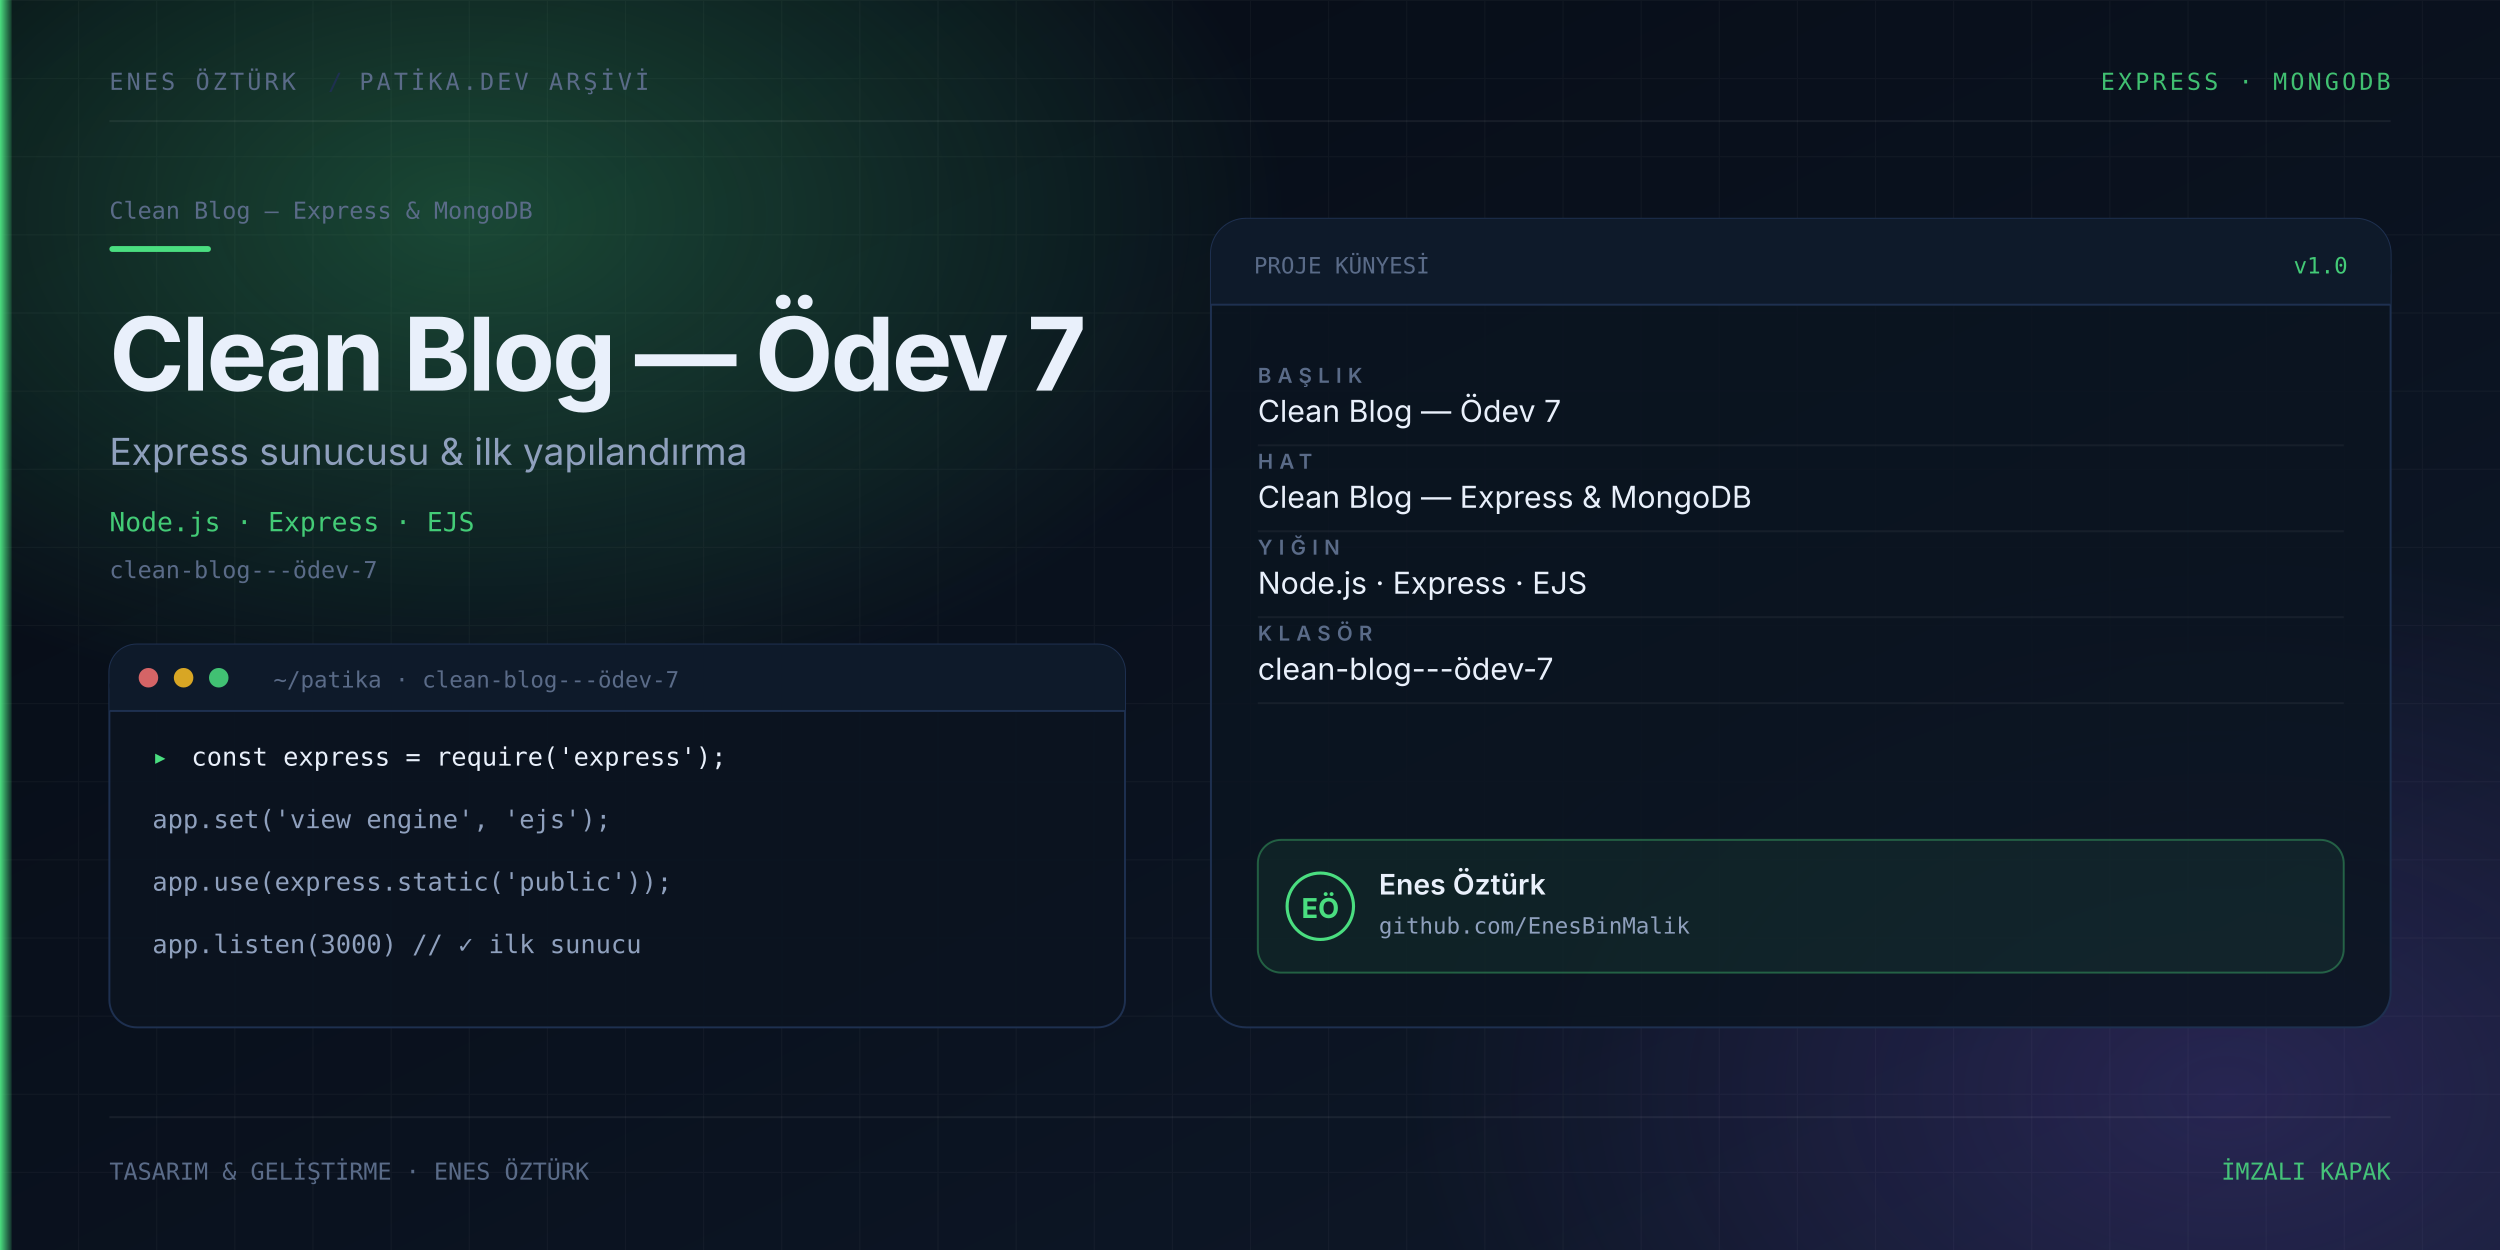
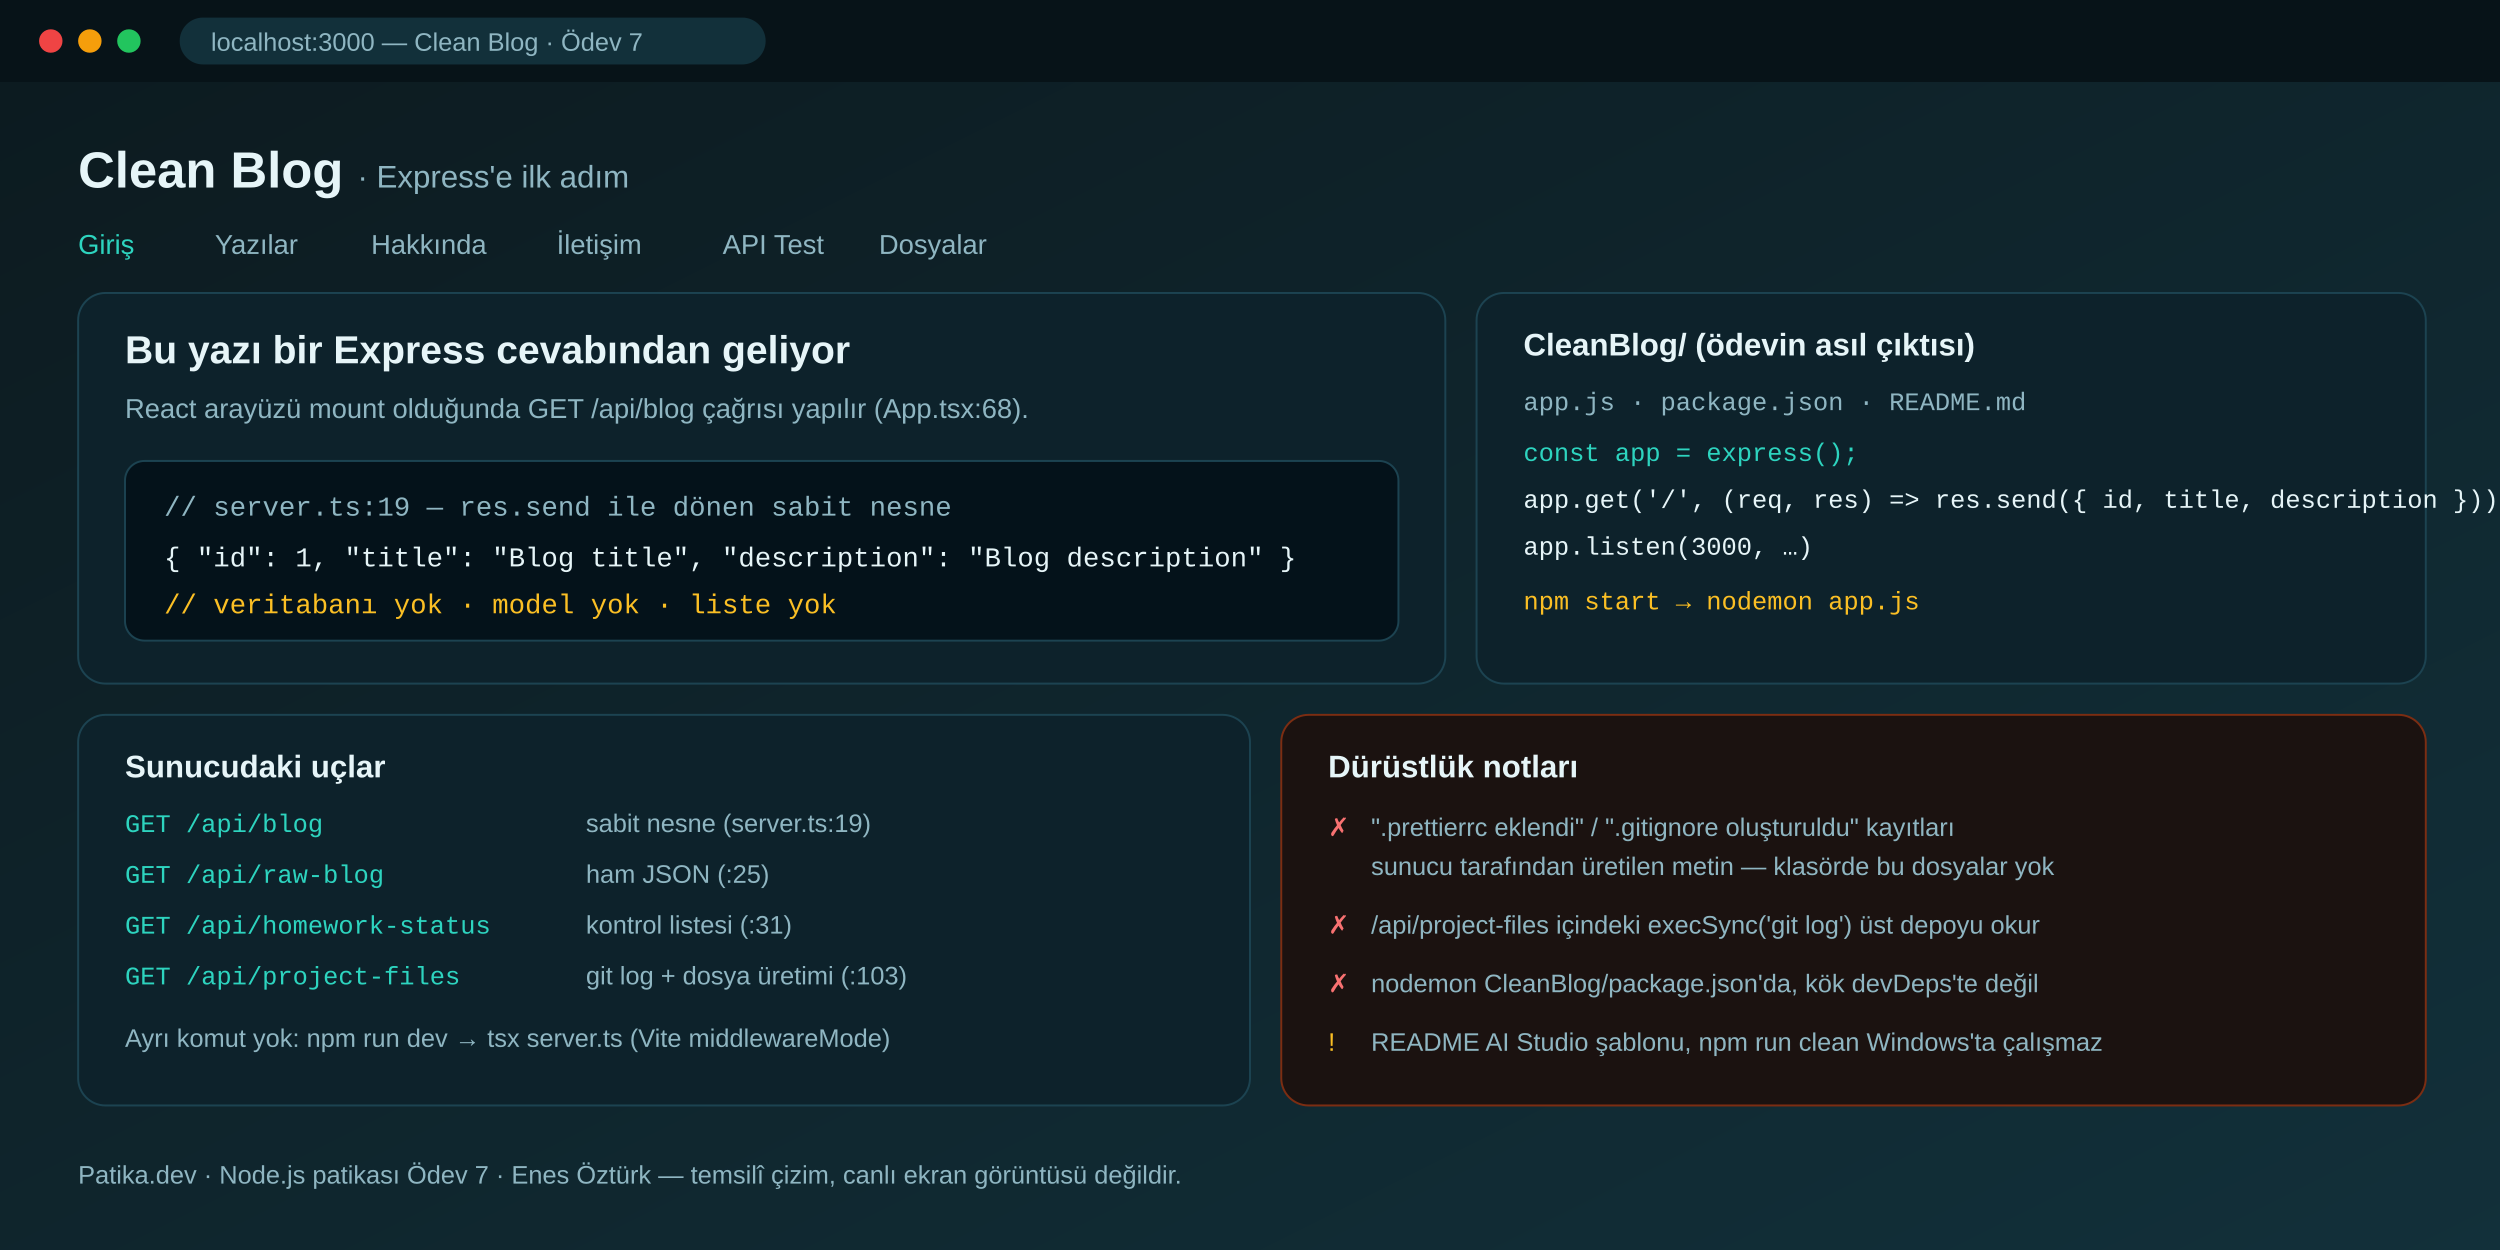
- <svg xmlns="http://www.w3.org/2000/svg" viewBox="0 0 1280 640" width="1280" height="640" role="img" aria-label="Clean Blog — Ödev 7 — Enes Öztürk imza kapağı">
+ <svg xmlns="http://www.w3.org/2000/svg" viewBox="0 0 1280 640" width="1280" height="640" role="img" aria-label="Clean Blog ödev 7 Express ilk uç nokta arayüz mockup'ı">
  <defs>
-     <linearGradient id="bg" x1="0" y1="0" x2="1" y2="1">
-       <stop offset="0" stop-color="#060B14" />
-       <stop offset="55%" stop-color="#0A121F" />
-       <stop offset="100%" stop-color="#101A2C" />
+     <linearGradient id="bg7" x1="0" y1="0" x2="1" y2="1">
+       <stop offset="0%" stop-color="#0c1a1f" />
+       <stop offset="100%" stop-color="#12303a" />
    </linearGradient>
-     <linearGradient id="acc" x1="0" y1="0" x2="1" y2="0">
-       <stop offset="0" stop-color="#4ADE80" />
-       <stop offset="100%" stop-color="#4ADE80" stop-opacity="0.15" />
-     </linearGradient>
-     <radialGradient id="glow1" cx="50%" cy="50%" r="50%">
-       <stop offset="0" stop-color="#4ADE80" stop-opacity="0.28" />
-       <stop offset="100%" stop-color="#4ADE80" stop-opacity="0" />
-     </radialGradient>
-     <radialGradient id="glow2" cx="50%" cy="50%" r="50%">
-       <stop offset="0" stop-color="#8B5CF6" stop-opacity="0.20" />
-       <stop offset="100%" stop-color="#8B5CF6" stop-opacity="0" />
-     </radialGradient>
-     <linearGradient id="fade" x1="0" y1="0" x2="0" y2="1">
-       <stop offset="0" stop-color="#FFFFFF" stop-opacity="0.10" />
-       <stop offset="100%" stop-color="#FFFFFF" stop-opacity="0.02" />
-     </linearGradient>
-     <pattern id="grid" width="40" height="40" patternUnits="userSpaceOnUse">
-       <path d="M40 0H0V40" fill="none" stroke="#FFFFFF" stroke-opacity="0.035" stroke-width="1" />
-     </pattern>
-     <pattern id="dots" width="24" height="24" patternUnits="userSpaceOnUse">
-       <circle cx="1.5" cy="1.5" r="1.5" fill="#4ADE80" fill-opacity="0.12" />
-     </pattern>
-     <filter id="soft" x="-30%" y="-30%" width="160%" height="160%">
-       <feGaussianBlur stdDeviation="26" />
-     </filter>
-     <style>.t{font-family:'Segoe UI',Inter,system-ui,-apple-system,'Helvetica Neue',Arial,sans-serif;}.m{font-family:'JetBrains Mono','Cascadia Code',Consolas,'SF Mono',monospace;}.ttl{font-family:'Segoe UI',Inter,system-ui,-apple-system,'Helvetica Neue',Arial,sans-serif;font-weight:700;letter-spacing:-1.4px}.cap{font-family:'Segoe UI',Inter,system-ui,-apple-system,'Helvetica Neue',Arial,sans-serif;font-weight:600;letter-spacing:3.2px}</style>
+     <style>.l{font-family:'Segoe UI',Arial,sans-serif;fill:#e6f5f8}.m{font-family:'Segoe UI',Arial,sans-serif;fill:#8fb6c2}.mono{font-family:Consolas,'Courier New',monospace}</style>
  </defs>
-   <rect width="1280" height="640" fill="url(#bg)" />
-   <rect width="1280" height="640" fill="url(#grid)" />
-   <ellipse cx="240" cy="110" rx="420" ry="260" fill="url(#glow1)" />
-   <ellipse cx="1140" cy="560" rx="420" ry="280" fill="url(#glow2)" />
-   <rect x="0" y="0" width="6" height="640" fill="url(#acc)" />
-   <g class="m" font-size="12" fill="#5A6B88" letter-spacing="1.6">
-     <text x="56" y="46">ENES ÖZTÜRK</text>
-     <text x="168" y="46" fill="#1E3050">/</text>
-     <text x="184" y="46">PATİKA.DEV ARŞİVİ</text>
-     <text x="1224" y="46" text-anchor="end" fill="#4ADE80" fill-opacity="0.85">EXPRESS · MONGODB</text>
+   <rect width="1280" height="640" fill="url(#bg7)" />
+   <rect x="0" y="0" width="1280" height="42" fill="#071318" />
+   <circle cx="26" cy="21" r="6" fill="#ef4444" />
+   <circle cx="46" cy="21" r="6" fill="#f59e0b" />
+   <circle cx="66" cy="21" r="6" fill="#22c55e" />
+   <rect x="92" y="9" width="300" height="24" rx="12" fill="#12303a" />
+   <text x="108" y="26" class="m" font-size="13">localhost:3000 — Clean Blog · Ödev 7</text>
+   <text x="40" y="96" class="l" font-size="26" font-weight="700">Clean Blog <tspan class="m" font-size="16" font-weight="400">· Express'e ilk adım</tspan>
+   </text>
+   <g font-size="14" class="l">
+     <text x="40" y="130" fill="#2dd4bf">Giriş</text>
+     <text x="110" y="130" class="m">Yazılar</text>
+     <text x="190" y="130" class="m">Hakkında</text>
+     <text x="285" y="130" class="m">İletişim</text>
+     <text x="370" y="130" class="m">API Test</text>
+     <text x="450" y="130" class="m">Dosyalar</text>
  </g>
-   <line x1="56" y1="62" x2="1224" y2="62" stroke="#FFFFFF" stroke-opacity="0.06" />
-   <g class="m" font-size="12" fill="#5A6B88">
-     <text x="56" y="112">Clean Blog — Express &amp; MongoDB</text>
+   <rect x="40" y="150" width="700" height="200" rx="14" fill="#0d222b" stroke="#1c4351" />
+   <text x="64" y="186" class="l" font-size="20" font-weight="700">Bu yazı bir Express cevabından geliyor</text>
+   <text x="64" y="214" class="m" font-size="14">React arayüzü mount olduğunda GET /api/blog çağrısı yapılır (App.tsx:68).</text>
+   <rect x="64" y="236" width="652" height="92" rx="10" fill="#04121a" stroke="#1c4351" />
+   <g font-size="14" class="mono">
+     <text x="84" y="264" fill="#8fb6c2">// server.ts:19 — res.send ile dönen sabit nesne</text>
+     <text x="84" y="290" fill="#e6f5f8">{ "id": 1, "title": "Blog title", "description": "Blog description" }</text>
+     <text x="84" y="314" fill="#fbbf24">// veritabanı yok · model yok · liste yok</text>
  </g>
-   <rect x="56" y="126" width="52" height="3" rx="1.5" fill="#4ADE80" />
-   <text x="56" y="200" class="ttl" font-size="52" fill="#E9F0FB">Clean Blog — Ödev 7</text>
-   <text x="56" y="238" class="t" font-size="19" fill="#8FA0BD">Express sunucusu &amp; ilk yapılandırma</text>
-   <text x="56" y="272" class="m" font-size="13.5" fill="#4ADE80" fill-opacity="0.9">Node.js · Express · EJS</text>
-   <text x="56" y="296" class="m" font-size="12" fill="#5A6B88">clean-blog---ödev-7</text>
-   <rect x="56" y="330" width="520" height="196" rx="14" fill="#0B1420" fill-opacity="0.92" stroke="#1E3050" />
-   <rect x="56" y="330" width="520" height="34" rx="14" fill="#0E1A2A" />
-   <rect x="56" y="350" width="520" height="14" fill="#0E1A2A" />
-   <line x1="56" y1="364" x2="576" y2="364" stroke="#1E3050" />
-   <circle cx="76" cy="347" r="5" fill="#F87171" fill-opacity="0.85" />
-   <circle cx="94" cy="347" r="5" fill="#FBBF24" fill-opacity="0.85" />
-   <circle cx="112" cy="347" r="5" fill="#4ADE80" fill-opacity="0.85" />
-   <text x="140" y="352" class="m" font-size="11.5" fill="#5A6B88">~/patika · clean-blog---ödev-7</text>
-   <text x="78" y="392" class="m" font-size="13.5" fill="#4ADE80">▸</text>
-   <text x="98" y="392" class="m" font-size="13" fill="#E9F0FB">const express = require('express');</text>
-   <text x="78" y="424" class="m" font-size="13" fill="#8FA0BD">app.set('view engine', 'ejs');</text>
-   <text x="78" y="456" class="m" font-size="13" fill="#8FA0BD">app.use(express.static('public'));</text>
-   <text x="78" y="488" class="m" font-size="13" fill="#8FA0BD">app.listen(3000)  // ✓ ilk sunucu</text>
-   <rect x="620" y="112" width="604" height="414" rx="18" fill="#0B1420" fill-opacity="0.85" stroke="#1E3050" />
-   <rect x="620" y="112" width="604" height="44" rx="18" fill="#0E1A2A" />
-   <rect x="620" y="138" width="604" height="18" fill="#0E1A2A" />
-   <line x1="620" y1="156" x2="1224" y2="156" stroke="#1E3050" />
-   <text x="642" y="140" class="m" font-size="11.5" fill="#5A6B88">PROJE KÜNYESİ</text>
-   <text x="1202" y="140" class="m" font-size="11.5" fill="#4ADE80" text-anchor="end" fill-opacity="0.9">v1.0</text>
-   <text x="644" y="196" class="cap" font-size="10.5" fill="#5A6B88">BAŞLIK</text>
-   <text x="644" y="216" class="t" font-size="15.5" fill="#E9F0FB">Clean Blog — Ödev 7</text>
-   <line x1="644" y1="228" x2="1200" y2="228" stroke="#FFFFFF" stroke-opacity="0.05" />
-   <text x="644" y="240" class="cap" font-size="10.5" fill="#5A6B88">HAT</text>
-   <text x="644" y="260" class="t" font-size="15.5" fill="#E9F0FB">Clean Blog — Express &amp; MongoDB</text>
-   <line x1="644" y1="272" x2="1200" y2="272" stroke="#FFFFFF" stroke-opacity="0.05" />
-   <text x="644" y="284" class="cap" font-size="10.5" fill="#5A6B88">YIĞIN</text>
-   <text x="644" y="304" class="t" font-size="15.5" fill="#E9F0FB">Node.js · Express · EJS</text>
-   <line x1="644" y1="316" x2="1200" y2="316" stroke="#FFFFFF" stroke-opacity="0.05" />
-   <text x="644" y="328" class="cap" font-size="10.5" fill="#5A6B88">KLASÖR</text>
-   <text x="644" y="348" class="t" font-size="15.5" fill="#E9F0FB">clean-blog---ödev-7</text>
-   <line x1="644" y1="360" x2="1200" y2="360" stroke="#FFFFFF" stroke-opacity="0.05" />
-   <rect x="644" y="430" width="556" height="68" rx="12" fill="#4ADE80" fill-opacity="0.07" stroke="#4ADE80" stroke-opacity="0.35" />
-   <circle cx="676" cy="464" r="17" fill="none" stroke="#4ADE80" stroke-width="1.6" />
-   <text x="676" y="470" class="t" font-size="14" font-weight="700" fill="#4ADE80" text-anchor="middle">EÖ</text>
-   <text x="706" y="458" class="t" font-size="14.5" font-weight="600" fill="#E9F0FB">Enes Öztürk</text>
-   <text x="706" y="478" class="m" font-size="11.5" fill="#8FA0BD">github.com/EnesBinMalik</text>
-   <line x1="56" y1="572" x2="1224" y2="572" stroke="#FFFFFF" stroke-opacity="0.06" />
-   <text x="56" y="604" class="m" font-size="12" fill="#5A6B88">TASARIM &amp; GELİŞTİRME · ENES ÖZTÜRK</text>
-   <text x="1224" y="604" class="m" font-size="12" fill="#4ADE80" text-anchor="end" fill-opacity="0.85">İMZALI KAPAK</text>
+   <rect x="756" y="150" width="486" height="200" rx="14" fill="#0d222b" stroke="#1c4351" />
+   <text x="780" y="182" class="l" font-size="16" font-weight="600">CleanBlog/ (ödevin asıl çıktısı)</text>
+   <g font-size="13" class="mono">
+     <text x="780" y="210" fill="#8fb6c2">app.js · package.json · README.md</text>
+     <text x="780" y="236" fill="#2dd4bf">const app = express();</text>
+     <text x="780" y="260" fill="#e6f5f8">app.get('/', (req, res) =&gt; res.send({ id, title, description }));</text>
+     <text x="780" y="284" fill="#e6f5f8">app.listen(3000, …)</text>
+     <text x="780" y="312" fill="#fbbf24">npm start → nodemon app.js</text>
+   </g>
+   <rect x="40" y="366" width="600" height="200" rx="14" fill="#0d222b" stroke="#1c4351" />
+   <text x="64" y="398" class="l" font-size="16" font-weight="600">Sunucudaki uçlar</text>
+   <g font-size="13" class="mono">
+     <text x="64" y="426" fill="#2dd4bf">GET  /api/blog</text>
+     <text x="300" y="426" class="m">sabit nesne (server.ts:19)</text>
+     <text x="64" y="452" fill="#2dd4bf">GET  /api/raw-blog</text>
+     <text x="300" y="452" class="m">ham JSON (:25)</text>
+     <text x="64" y="478" fill="#2dd4bf">GET  /api/homework-status</text>
+     <text x="300" y="478" class="m">kontrol listesi (:31)</text>
+     <text x="64" y="504" fill="#2dd4bf">GET  /api/project-files</text>
+     <text x="300" y="504" class="m">git log + dosya üretimi (:103)</text>
+     <text x="64" y="536" class="m">Ayrı komut yok: npm run dev → tsx server.ts (Vite middlewareMode)</text>
+   </g>
+   <rect x="656" y="366" width="586" height="200" rx="14" fill="#1b1210" stroke="#7c2d12" />
+   <text x="680" y="398" fill="#fdba74" class="l" font-size="16" font-weight="600">Dürüstlük notları</text>
+   <g font-size="13" class="m">
+     <text x="680" y="428" fill="#f87171">✗</text>
+     <text x="702" y="428">".prettierrc eklendi" / ".gitignore oluşturuldu" kayıtları</text>
+     <text x="702" y="448">sunucu tarafından üretilen metin — klasörde bu dosyalar yok</text>
+     <text x="680" y="478" fill="#f87171">✗</text>
+     <text x="702" y="478">/api/project-files içindeki execSync('git log') üst depoyu okur</text>
+     <text x="680" y="508" fill="#f87171">✗</text>
+     <text x="702" y="508">nodemon CleanBlog/package.json'da, kök devDeps'te değil</text>
+     <text x="680" y="538" fill="#fbbf24">!</text>
+     <text x="702" y="538">README AI Studio şablonu, npm run clean Windows'ta çalışmaz</text>
+   </g>
+   <text x="40" y="606" class="m" font-size="13">Patika.dev · Node.js patikası Ödev 7 · Enes Öztürk — temsilî çizim, canlı ekran görüntüsü değildir.</text>
</svg>
